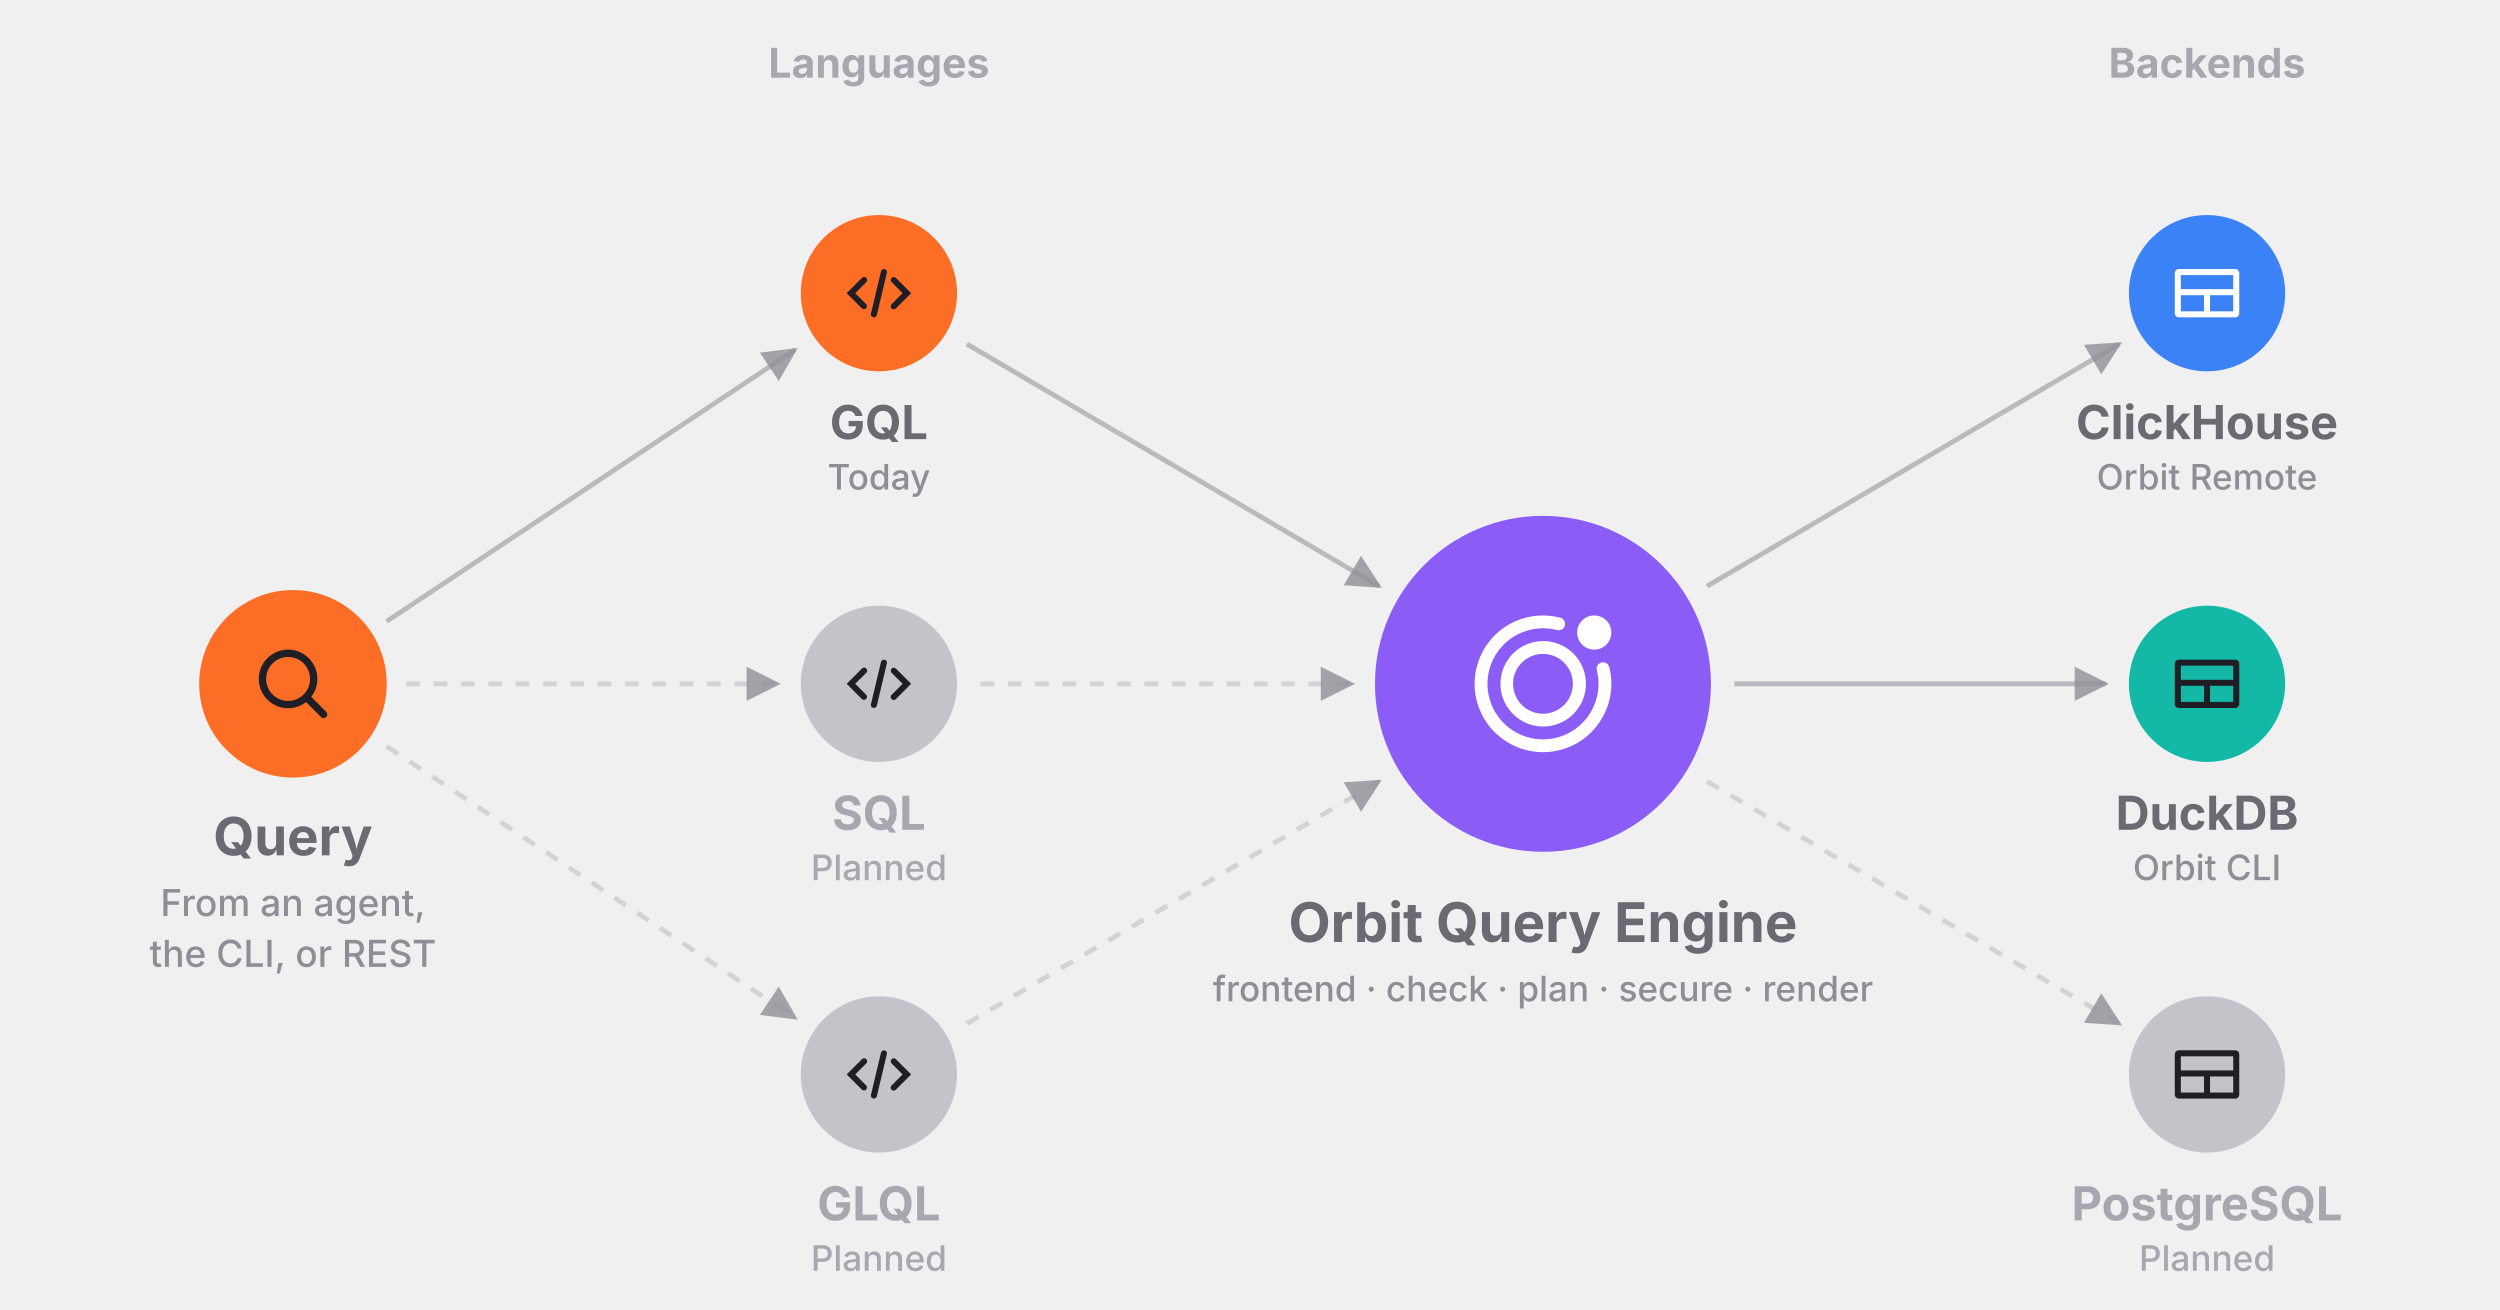
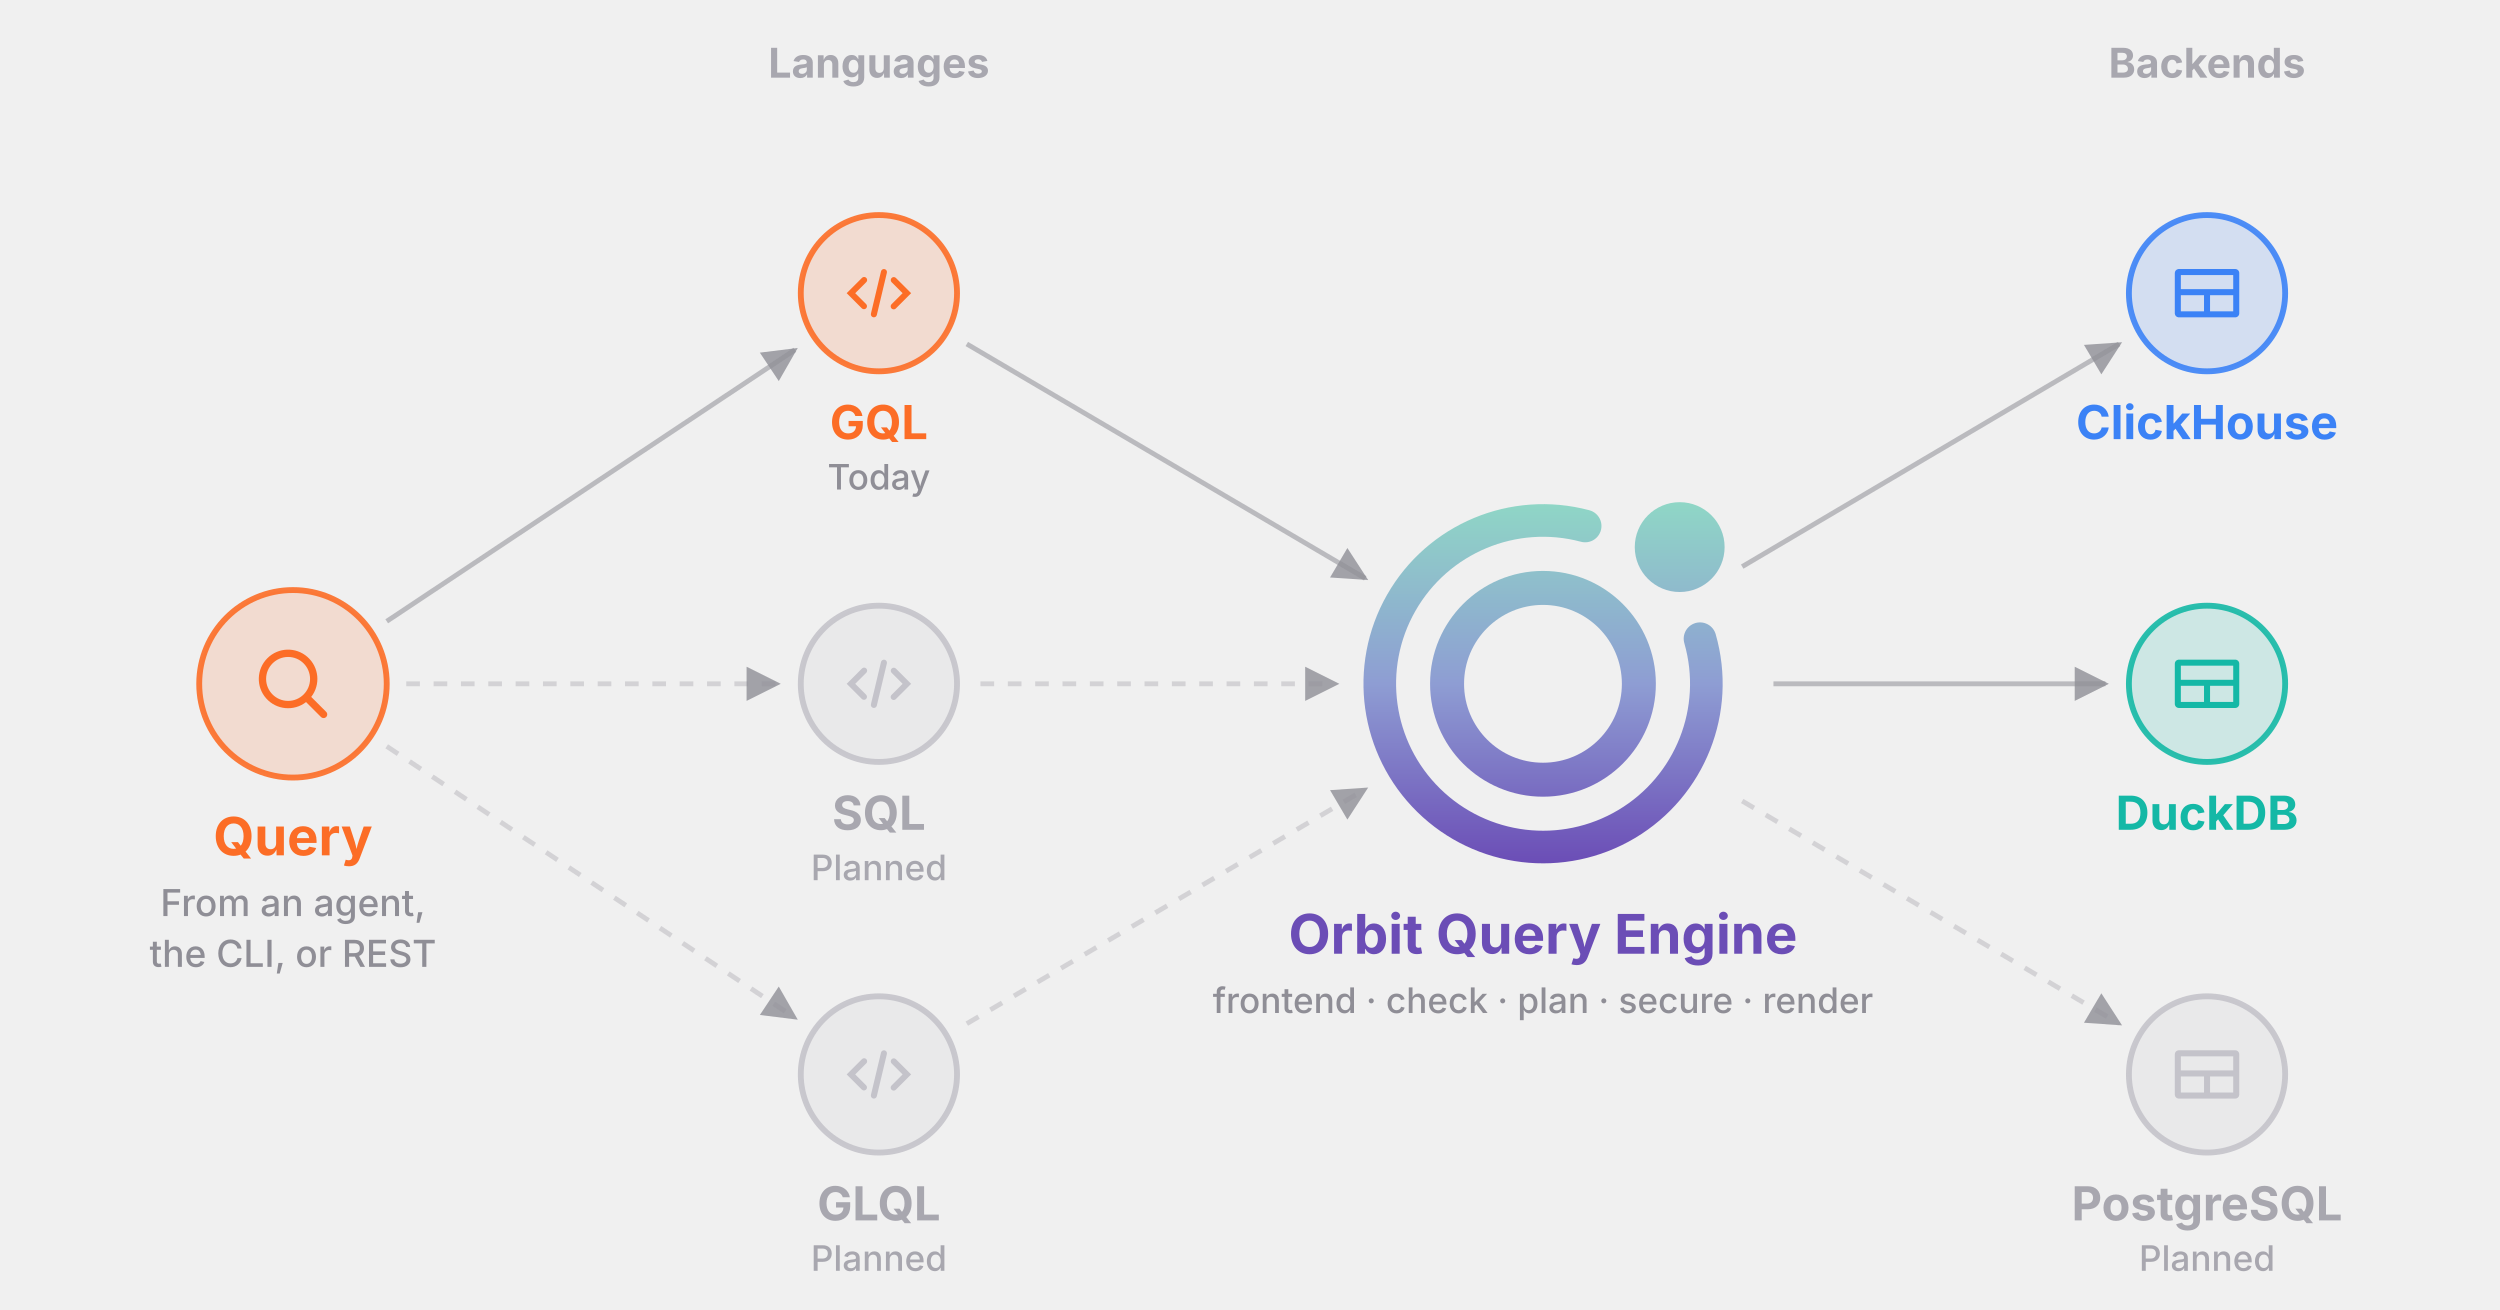
<svg xmlns="http://www.w3.org/2000/svg" viewBox="-150 -350 1280 670" width="720" height="377" font-family="'GitLab Sans', Inter, -apple-system, BlinkMacSystemFont, 'Segoe UI', Roboto, Arial, sans-serif">
  <defs>
+     <linearGradient id="logo" gradientUnits="userSpaceOnUse" x1="0" y1="-92" x2="0" y2="92">
+       <stop offset="0.0" stop-color="#8FD6C6" />
+       <stop offset="0.5" stop-color="#8E9DD3" />
+       <stop offset="1.0" stop-color="#6B4DB6" />
+     </linearGradient>
    <symbol viewBox="0 0 16 16" id="i-code">
      <path fill-rule="evenodd" clip-rule="evenodd" d="M9.424 2.023a.75.75 0 0 1 .556.904L7.48 13.42a.75.75 0 0 1-1.46-.348L8.52 2.58a.75.75 0 0 1 .904-.556zM11.16 4.22a.75.75 0 0 1 1.06 0l3.25 3.25L16 8l-.53.53-3.25 3.25a.75.75 0 1 1-1.06-1.06L13.88 8l-2.72-2.72a.75.75 0 0 1 0-1.06zM4.84 5.28a.75.75 0 1 0-1.06-1.06L.53 7.47 0 8l.53.53 3.25 3.25a.75.75 0 0 0 1.06-1.06L2.12 8l2.72-2.72z" />
-     </symbol>
-     <symbol viewBox="0 0 16 16" id="i-orbit">
-       <path d="M4.938.61a8 8 0 0 1 5.113-.342.75.75 0 0 1-.385 1.449 6.502 6.502 0 0 0-6.297 10.845 6.5 6.5 0 0 0 10.939-6.133.75.75 0 1 1 1.455-.363A8 8 0 1 1 4.938.61zm2.634 2.409a5 5 0 1 1 .858 9.963 5 5 0 0 1-.858-9.963zm1.486 1.645a3.501 3.501 0 0 0-3.736 1.082 3.5 3.5 0 1 0 3.736-1.082zM14 0a2 2 0 1 1 0 4 2 2 0 0 1 0-4z" />
    </symbol>
    <symbol viewBox="0 0 16 16" id="i-search">
      <path fill-rule="evenodd" clip-rule="evenodd" d="M11.5 7a4.5 4.5 0 1 1-9 0 4.5 4.5 0 0 1 9 0zm-.82 4.74a6 6 0 1 1 1.06-1.06l3.04 3.04a.75.75 0 1 1-1.06 1.06l-3.04-3.04z" />
    </symbol>
    <symbol viewBox="0 0 16 16" id="i-table">
      <path d="M15 2a1 1 0 0 1 1 1v10a1 1 0 0 1-1 1H1l-.103-.005a1 1 0 0 1-.892-.893L0 13V3a1 1 0 0 1 .897-.995L1 2h14zM1.5 8.5v4h5.75v-4H1.5zm7.25 0v4h5.75v-4H8.75zM1.5 7h13V3.5h-13V7z" />
    </symbol>
    <marker id="arrow" viewBox="0 0 10 10" refX="9" refY="5" markerWidth="7" markerHeight="7" orient="auto-start-reverse">
      <path d="M0,0 L10,5 L0,10 z" fill="#8f8e96" fill-opacity="0.8" />
    </marker>
    <mask id="knockout" maskUnits="userSpaceOnUse" x="-150" y="-350" width="1280" height="670">
      <rect x="-150" y="-350" width="1280" height="670" fill="white" />
      <rect x="-44.8" y="57.75" width="89.6" height="40.5" rx="6" fill="black" />
      <rect x="-81.48" y="97.75" width="162.96" height="28.5" rx="6" fill="black" />
      <rect x="-92.12" y="123.75" width="184.24" height="28.5" rx="6" fill="black" />
      <rect x="272.84" y="-152.0" width="54.32" height="36.0" rx="6" fill="black" />
      <rect x="267.8" y="-119.5" width="64.4" height="27.0" rx="6" fill="black" />
      <rect x="272.84" y="48.0" width="54.32" height="36.0" rx="6" fill="black" />
      <rect x="257.72" y="80.5" width="84.56" height="27.0" rx="6" fill="black" />
      <rect x="266.12" y="248.0" width="67.76" height="36.0" rx="6" fill="black" />
      <rect x="257.72" y="280.5" width="84.56" height="27.0" rx="6" fill="black" />
      <rect x="905.8" y="-152.0" width="148.4" height="36.0" rx="6" fill="black" />
-       <rect x="912.52" y="-119.5" width="134.96" height="27.0" rx="6" fill="black" />
      <rect x="932.68" y="48.0" width="94.64" height="36.0" rx="6" fill="black" />
-       <rect x="927.64" y="80.5" width="104.72" height="27.0" rx="6" fill="black" />
      <rect x="905.8" y="248.0" width="148.4" height="36.0" rx="6" fill="black" />
      <rect x="937.72" y="280.5" width="84.56" height="27.0" rx="6" fill="black" />
-       <rect x="491.88" y="101.0" width="296.24" height="42.0" rx="6" fill="black" />
-       <rect x="426.36" y="142.5" width="427.28" height="27.0" rx="6" fill="black" />
+       <rect x="491.88" y="107.0" width="296.24" height="42.0" rx="6" fill="black" />
+       <rect x="426.36" y="148.5" width="427.28" height="27.0" rx="6" fill="black" />
    </mask>
  </defs>
  <g mask="url(#knockout)">
    <path d="M48,-32 L257,-171" fill="none" stroke="#8f8e96" stroke-opacity="0.55" stroke-width="2.5" marker-end="url(#arrow)" />
-     <path d="M345,-174 L556,-50" fill="none" stroke="#8f8e96" stroke-opacity="0.55" stroke-width="2.5" marker-end="url(#arrow)" />
+     <path d="M345,-174 L549,-54" fill="none" stroke="#8f8e96" stroke-opacity="0.55" stroke-width="2.5" marker-end="url(#arrow)" />
    <path d="M58,0 L248,0" fill="none" stroke="#8f8e96" stroke-opacity="0.3" stroke-width="2.5" stroke-dasharray="7 7" marker-end="url(#arrow)" />
-     <path d="M352,0 L542,0" fill="none" stroke="#8f8e96" stroke-opacity="0.3" stroke-width="2.5" stroke-dasharray="7 7" marker-end="url(#arrow)" />
+     <path d="M352,0 L534,0" fill="none" stroke="#8f8e96" stroke-opacity="0.3" stroke-width="2.5" stroke-dasharray="7 7" marker-end="url(#arrow)" />
    <path d="M48,32 L257,171" fill="none" stroke="#8f8e96" stroke-opacity="0.3" stroke-width="2.5" stroke-dasharray="7 7" marker-end="url(#arrow)" />
-     <path d="M345,174 L556,50" fill="none" stroke="#8f8e96" stroke-opacity="0.3" stroke-width="2.5" stroke-dasharray="7 7" marker-end="url(#arrow)" />
-     <path d="M724,-50 L935,-174" fill="none" stroke="#8f8e96" stroke-opacity="0.55" stroke-width="2.5" marker-end="url(#arrow)" />
-     <path d="M738,0 L928,0" fill="none" stroke="#8f8e96" stroke-opacity="0.55" stroke-width="2.5" marker-end="url(#arrow)" />
-     <path d="M724,50 L935,174" fill="none" stroke="#8f8e96" stroke-opacity="0.3" stroke-width="2.5" stroke-dasharray="7 7" marker-end="url(#arrow)" />
+     <path d="M345,174 L549,54" fill="none" stroke="#8f8e96" stroke-opacity="0.3" stroke-width="2.5" stroke-dasharray="7 7" marker-end="url(#arrow)" />
+     <path d="M742,-60 L935,-174" fill="none" stroke="#8f8e96" stroke-opacity="0.55" stroke-width="2.5" marker-end="url(#arrow)" />
+     <path d="M758,0 L928,0" fill="none" stroke="#8f8e96" stroke-opacity="0.55" stroke-width="2.5" marker-end="url(#arrow)" />
+     <path d="M742,60 L935,174" fill="none" stroke="#8f8e96" stroke-opacity="0.3" stroke-width="2.5" stroke-dasharray="7 7" marker-end="url(#arrow)" />
  </g>
-   <circle cx="0" cy="0" r="48" fill="#FC6D26" />
-   <use href="#i-search" x="-20.0" y="-20.0" width="40" height="40" style="fill:#1f1e24" />
-   <circle cx="300" cy="-200" r="40" fill="#FC6D26" />
-   <use href="#i-code" x="283.5" y="-216.5" width="33" height="33" style="fill:#1f1e24" />
-   <circle cx="300" cy="0" r="40" fill="#c4c3ca" />
-   <use href="#i-code" x="283.5" y="-16.5" width="33" height="33" style="fill:#1f1e24" />
-   <circle cx="300" cy="200" r="40" fill="#c4c3ca" />
-   <use href="#i-code" x="283.5" y="183.5" width="33" height="33" style="fill:#1f1e24" />
-   <circle cx="980" cy="-200" r="40" fill="#3B82F6" />
-   <use href="#i-table" x="963.5" y="-216.5" width="33" height="33" style="fill:#ffffff" />
-   <circle cx="980" cy="0" r="40" fill="#14B8A6" />
-   <use href="#i-table" x="963.5" y="-16.5" width="33" height="33" style="fill:#1f1e24" />
-   <circle cx="980" cy="200" r="40" fill="#c4c3ca" />
-   <use href="#i-table" x="963.5" y="183.5" width="33" height="33" style="fill:#1f1e24" />
-   <circle cx="640" cy="0" r="86" fill="#8B5CF6" />
-   <use href="#i-orbit" x="605.0" y="-35.0" width="70" height="70" style="fill:#ffffff" />
-   <text x="0" y="78" font-size="27" font-weight="650" fill="#6b6a72" text-anchor="middle" dominant-baseline="central">Query</text>
+   <circle cx="0" cy="0" r="48" fill="#FC6D26" fill-opacity="0.16" stroke="#FC6D26" stroke-opacity="0.9" stroke-width="3" />
+   <use href="#i-search" x="-20.0" y="-20.0" width="40" height="40" style="fill:#FC6D26" />
+   <circle cx="300" cy="-200" r="40" fill="#FC6D26" fill-opacity="0.16" stroke="#FC6D26" stroke-opacity="0.9" stroke-width="3" />
+   <use href="#i-code" x="283.5" y="-216.5" width="33" height="33" style="fill:#FC6D26" />
+   <circle cx="300" cy="0" r="40" fill="#c4c3ca" fill-opacity="0.16" stroke="#c4c3ca" stroke-opacity="0.9" stroke-width="3" />
+   <use href="#i-code" x="283.5" y="-16.5" width="33" height="33" style="fill:#c4c3ca" />
+   <circle cx="300" cy="200" r="40" fill="#c4c3ca" fill-opacity="0.16" stroke="#c4c3ca" stroke-opacity="0.9" stroke-width="3" />
+   <use href="#i-code" x="283.5" y="183.5" width="33" height="33" style="fill:#c4c3ca" />
+   <circle cx="980" cy="-200" r="40" fill="#3B82F6" fill-opacity="0.16" stroke="#3B82F6" stroke-opacity="0.9" stroke-width="3" />
+   <use href="#i-table" x="963.5" y="-216.5" width="33" height="33" style="fill:#3B82F6" />
+   <circle cx="980" cy="0" r="40" fill="#14B8A6" fill-opacity="0.16" stroke="#14B8A6" stroke-opacity="0.9" stroke-width="3" />
+   <use href="#i-table" x="963.5" y="-16.5" width="33" height="33" style="fill:#14B8A6" />
+   <circle cx="980" cy="200" r="40" fill="#c4c3ca" fill-opacity="0.16" stroke="#c4c3ca" stroke-opacity="0.9" stroke-width="3" />
+   <use href="#i-table" x="963.5" y="183.5" width="33" height="33" style="fill:#c4c3ca" />
+   <circle cx="640" cy="0" r="49.1" fill="none" stroke="url(#logo)" stroke-width="17.4" />
+   <path d="M720.4,-23.1 A83.6,83.6 0 1 1 661.6,-80.8" fill="none" stroke="url(#logo)" stroke-width="16.7" stroke-linecap="round" />
+   <circle cx="710.0" cy="-70.0" r="23.0" fill="url(#logo)" />
+   <text x="0" y="78" font-size="27" font-weight="650" fill="#FC6D26" text-anchor="middle" dominant-baseline="central">Query</text>
  <text x="0" y="112" font-size="19" font-weight="450" fill="#8f8e96" text-anchor="middle" dominant-baseline="central">From an agent,</text>
  <text x="0" y="138" font-size="19" font-weight="450" fill="#8f8e96" text-anchor="middle" dominant-baseline="central">the CLI, or REST</text>
-   <text x="300" y="-134" font-size="24" font-weight="650" fill="#6b6a72" text-anchor="middle" dominant-baseline="central">GQL</text>
+   <text x="300" y="-134" font-size="24" font-weight="650" fill="#FC6D26" text-anchor="middle" dominant-baseline="central">GQL</text>
  <text x="300" y="-106" font-size="18" font-weight="450" fill="#8f8e96" text-anchor="middle" dominant-baseline="central">Today</text>
  <text x="300" y="66" font-size="24" font-weight="650" fill="#a8a7af" text-anchor="middle" dominant-baseline="central">SQL</text>
  <text x="300" y="94" font-size="18" font-weight="450" fill="#a8a7af" text-anchor="middle" dominant-baseline="central">Planned</text>
  <text x="300" y="266" font-size="24" font-weight="650" fill="#a8a7af" text-anchor="middle" dominant-baseline="central">GLQL</text>
  <text x="300" y="294" font-size="18" font-weight="450" fill="#a8a7af" text-anchor="middle" dominant-baseline="central">Planned</text>
-   <text x="980" y="-134" font-size="24" font-weight="650" fill="#6b6a72" text-anchor="middle" dominant-baseline="central">ClickHouse</text>
-   <text x="980" y="-106" font-size="18" font-weight="450" fill="#8f8e96" text-anchor="middle" dominant-baseline="central">Orbit Remote</text>
-   <text x="980" y="66" font-size="24" font-weight="650" fill="#6b6a72" text-anchor="middle" dominant-baseline="central">DuckDB</text>
-   <text x="980" y="94" font-size="18" font-weight="450" fill="#8f8e96" text-anchor="middle" dominant-baseline="central">Orbit CLI</text>
+   <text x="980" y="-134" font-size="24" font-weight="650" fill="#3B82F6" text-anchor="middle" dominant-baseline="central">ClickHouse</text>
+   <text x="980" y="66" font-size="24" font-weight="650" fill="#14B8A6" text-anchor="middle" dominant-baseline="central">DuckDB</text>
  <text x="980" y="266" font-size="24" font-weight="650" fill="#a8a7af" text-anchor="middle" dominant-baseline="central">PostgreSQL</text>
  <text x="980" y="294" font-size="18" font-weight="450" fill="#a8a7af" text-anchor="middle" dominant-baseline="central">Planned</text>
-   <text x="640" y="122" font-size="28" font-weight="700" fill="#6b6a72" text-anchor="middle" dominant-baseline="central">Orbit Query Engine</text>
-   <text x="640" y="156" font-size="18" font-weight="450" fill="#8f8e96" text-anchor="middle" dominant-baseline="central">frontend · check · plan · secure · render</text>
+   <text x="640" y="128" font-size="28" font-weight="700" fill="#6B4DB6" text-anchor="middle" dominant-baseline="central">Orbit Query Engine</text>
+   <text x="640" y="162" font-size="18" font-weight="450" fill="#8f8e96" text-anchor="middle" dominant-baseline="central">frontend · check · plan · secure · render</text>
  <text x="300" y="-318" font-size="21" font-weight="650" fill="#a8a7af" text-anchor="middle" dominant-baseline="central">Languages</text>
  <text x="980" y="-318" font-size="21" font-weight="650" fill="#a8a7af" text-anchor="middle" dominant-baseline="central">Backends</text>
</svg>
